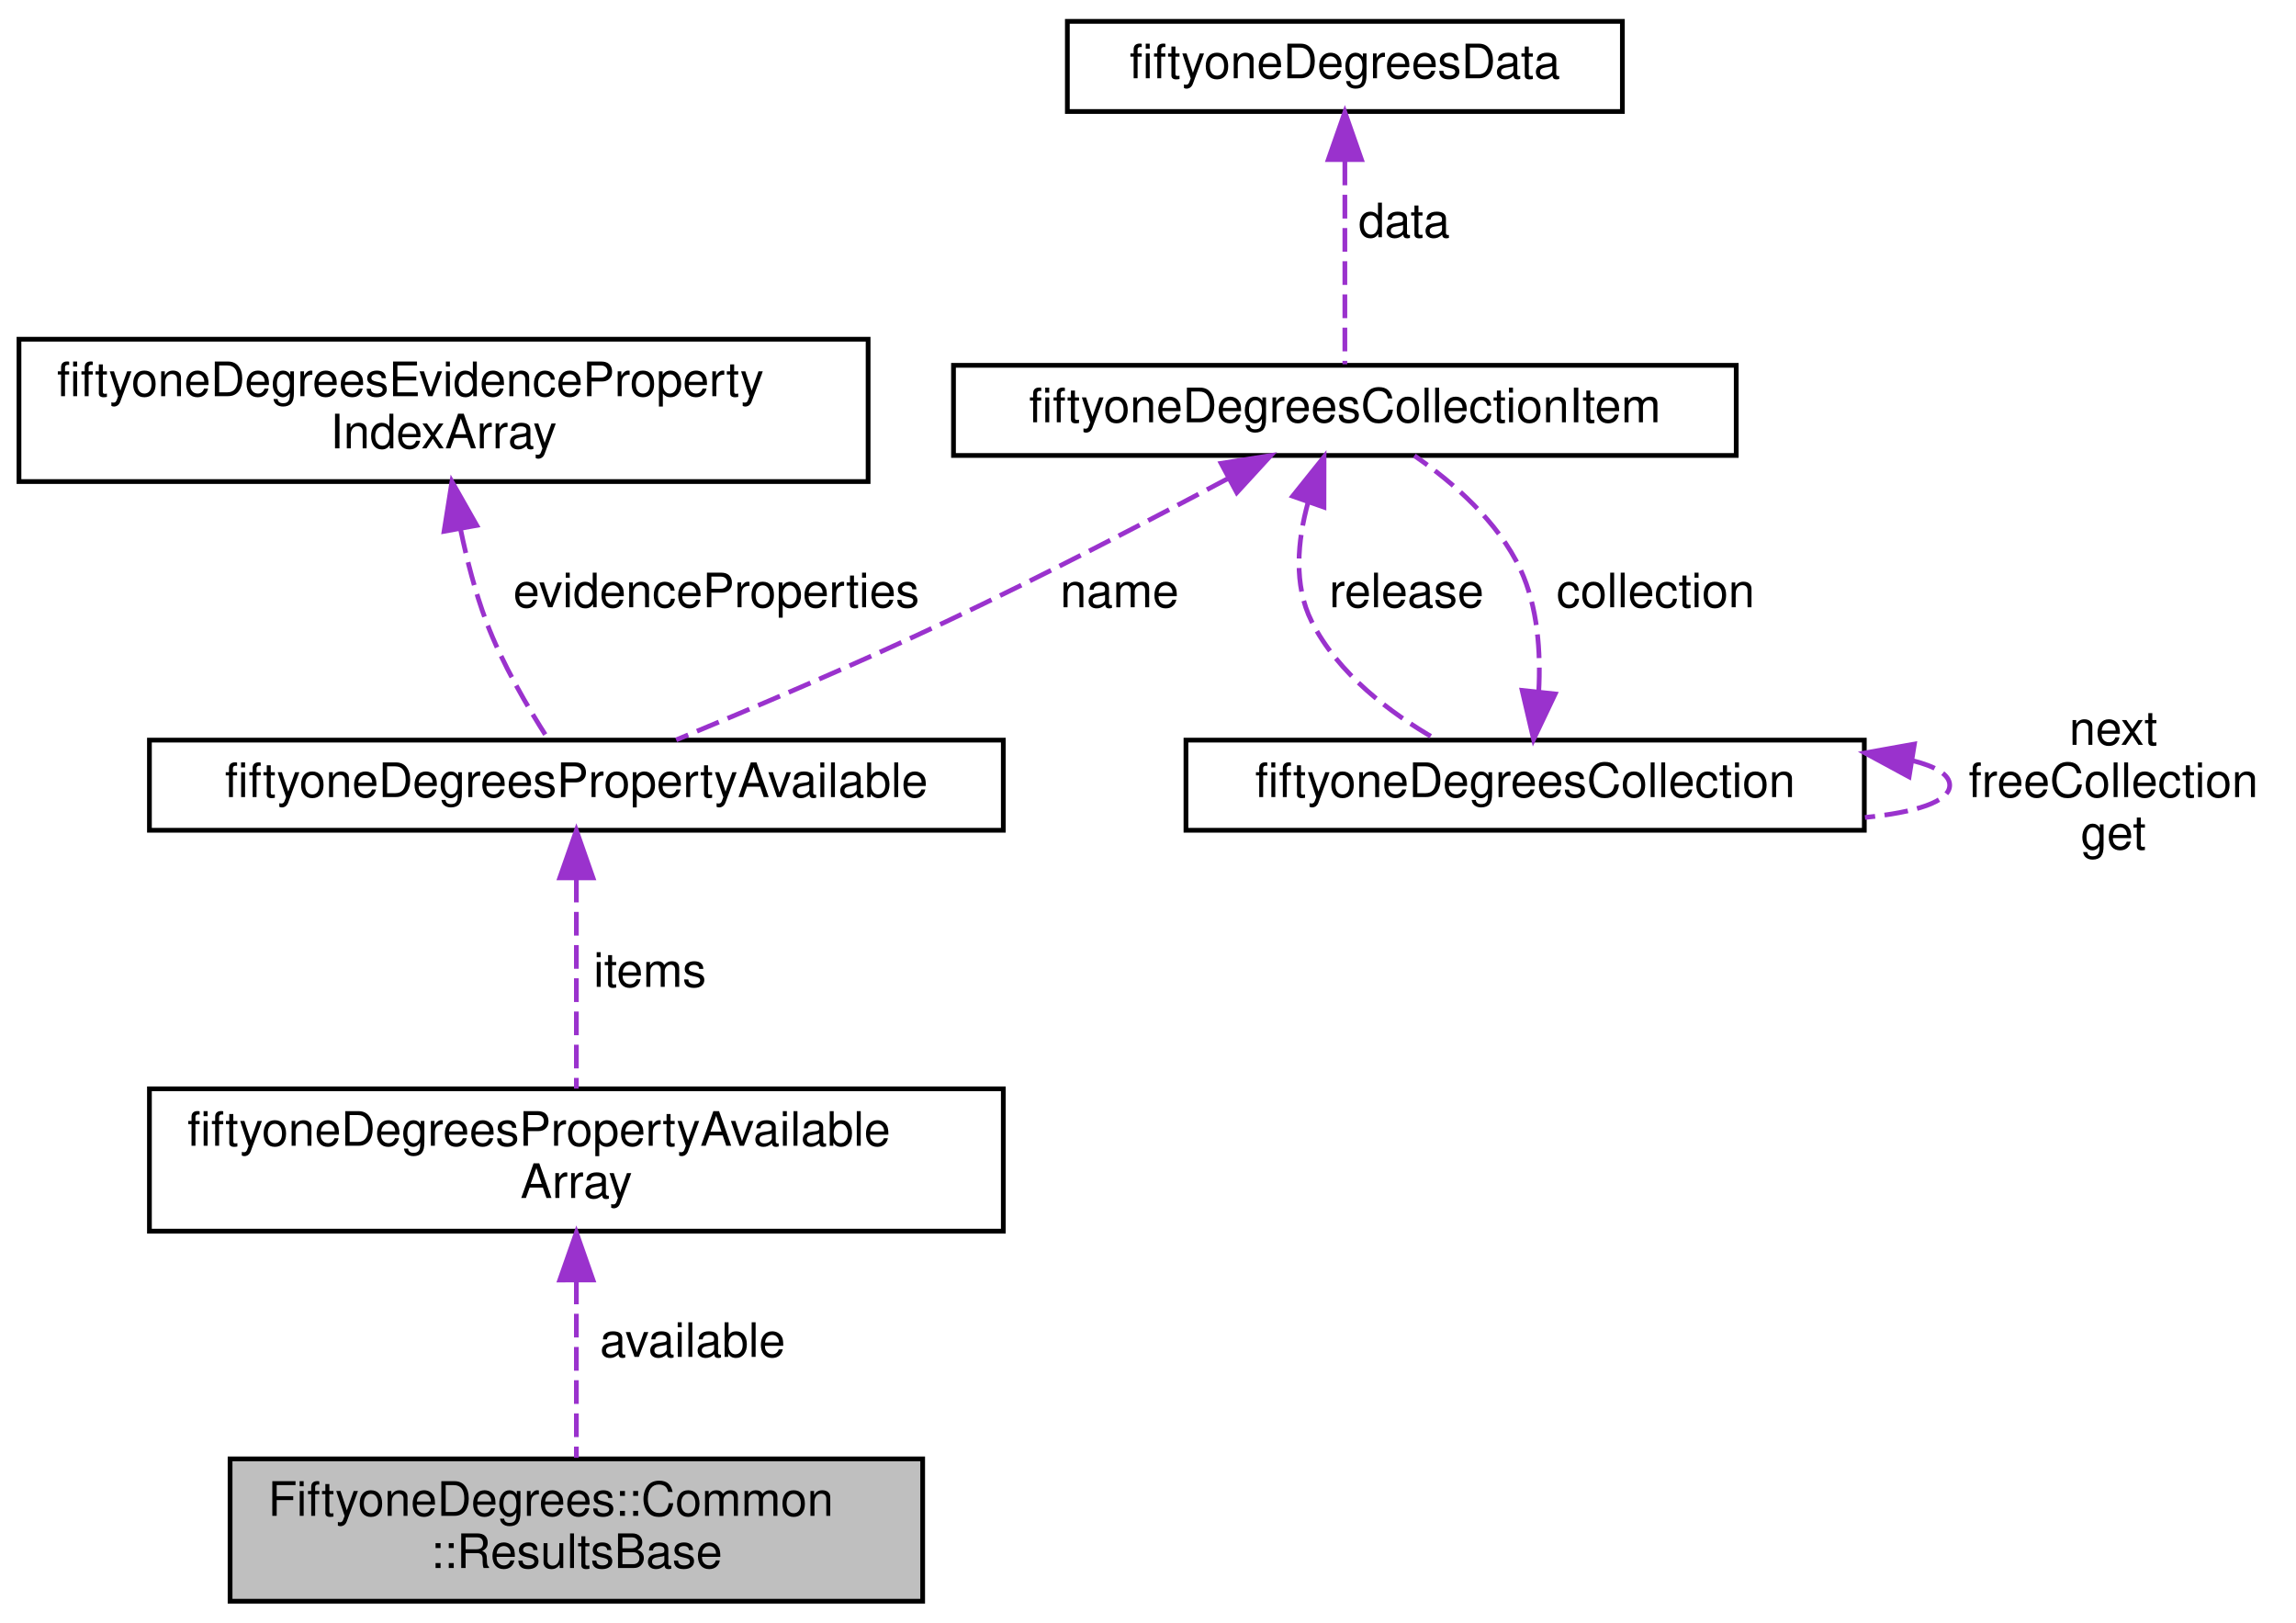
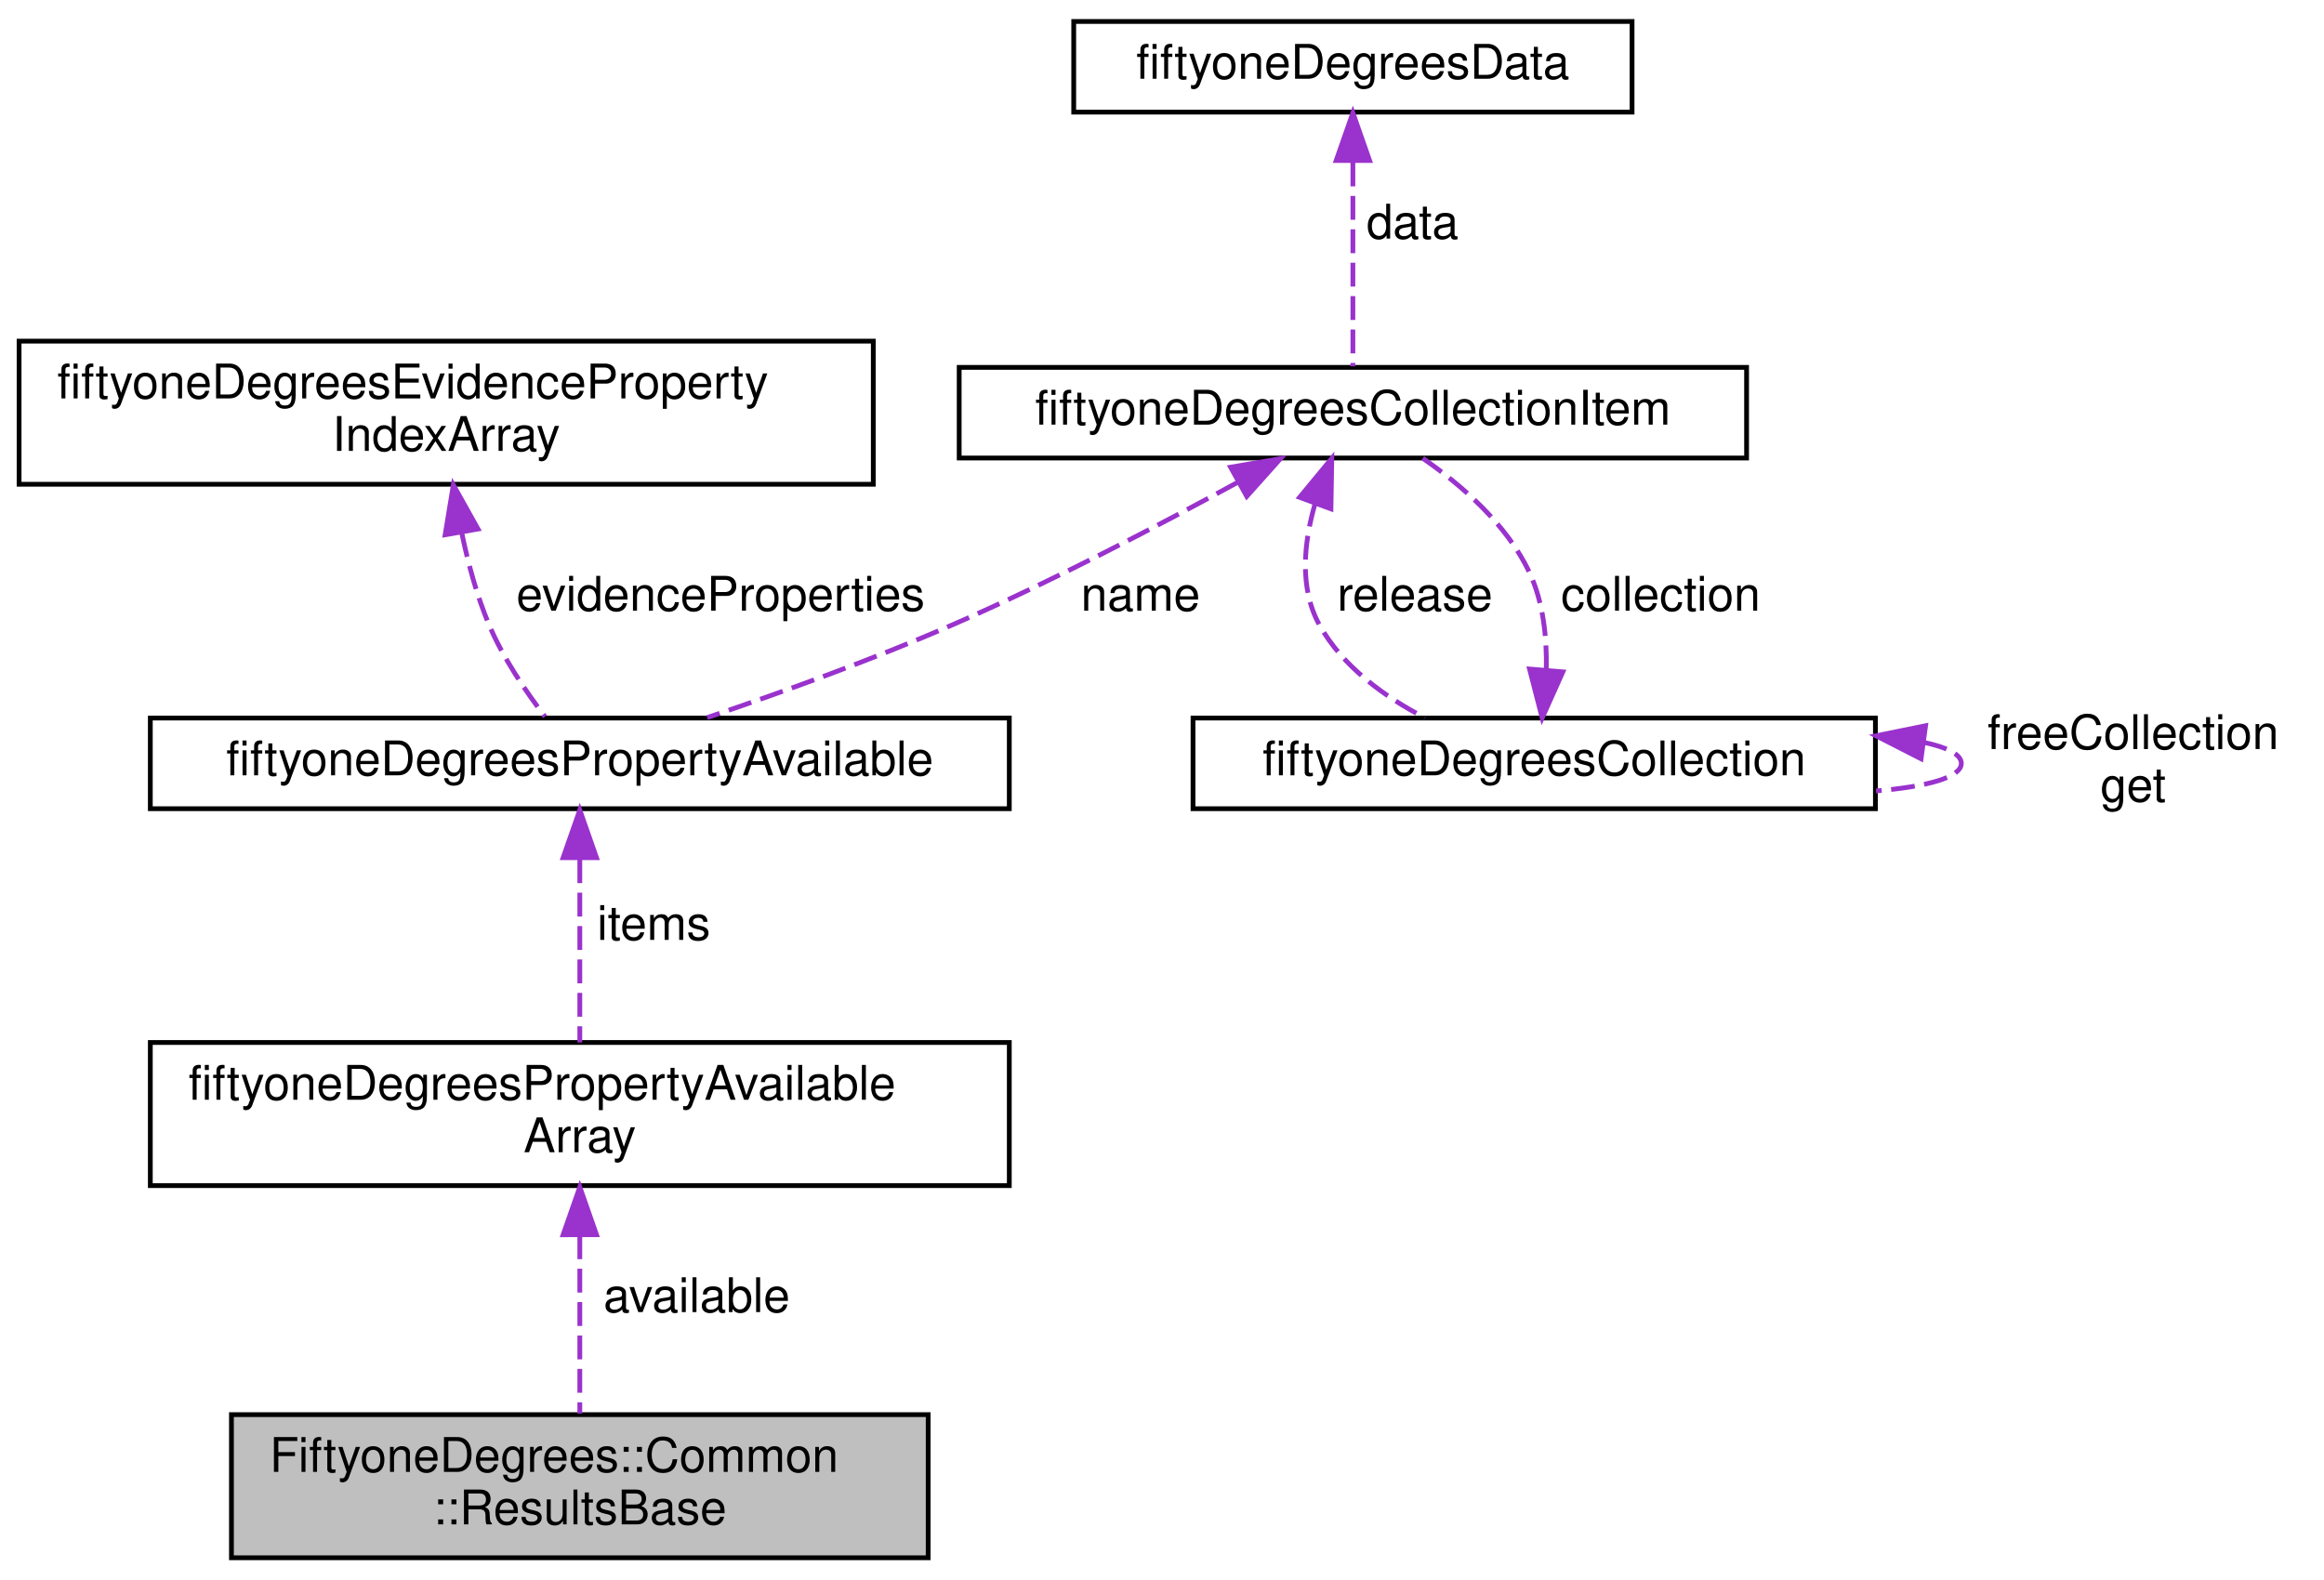
- <svg xmlns="http://www.w3.org/2000/svg" xmlns:xlink="http://www.w3.org/1999/xlink" width="484pt" height="342pt" viewBox="0.00 0.00 484.00 342.00">
-   <g id="graph0" class="graph" transform="scale(1 1) rotate(0) translate(4 338)">
+ <svg xmlns="http://www.w3.org/2000/svg" xmlns:xlink="http://www.w3.org/1999/xlink" width="487pt" height="331pt" viewBox="0.00 0.00 487.00 331.00">
+   <g id="graph0" class="graph" transform="scale(1 1) rotate(0) translate(4 327)">
    <g id="node1" class="node">
      <g id="a_node1">
        <a xlink:title="Encapsulates the results of an engine's processing.">
          <polygon fill="#bfbfbf" stroke="black" points="44.5,-0.5 44.5,-30.5 190.5,-30.5 190.5,-0.5 44.5,-0.5" />
          <text text-anchor="start" x="52.5" y="-18.5" font-family="Helvetica,sans-Serif" font-size="10.00">FiftyoneDegrees::Common</text>
          <text text-anchor="middle" x="117.5" y="-7.5" font-family="Helvetica,sans-Serif" font-size="10.00">::ResultsBase</text>
        </a>
      </g>
    </g>
    <g id="node2" class="node">
      <g id="a_node2">
        <a xlink:href="structfiftyone_degrees_property_available_array.html" target="_top" xlink:title="Array of items of type fiftyoneDegreesPropertyAvailable used to easily access and track the size of t...">
          <polygon fill="none" stroke="black" points="27.5,-78.5 27.5,-108.5 207.5,-108.5 207.5,-78.5 27.5,-78.5" />
          <text text-anchor="start" x="35.5" y="-96.5" font-family="Helvetica,sans-Serif" font-size="10.00">fiftyoneDegreesPropertyAvailable</text>
          <text text-anchor="middle" x="117.5" y="-85.5" font-family="Helvetica,sans-Serif" font-size="10.00">Array</text>
        </a>
      </g>
    </g>
    <g id="edge1" class="edge">
      <path fill="none" stroke="#9a32cd" stroke-dasharray="5,2" d="M117.5,-68.09C117.5,-55.76 117.5,-41.22 117.5,-30.73" />
      <polygon fill="#9a32cd" stroke="#9a32cd" points="114,-68.2 117.5,-78.2 121,-68.21 114,-68.2" />
      <text text-anchor="middle" x="142" y="-52" font-family="Helvetica,sans-Serif" font-size="10.00"> available</text>
    </g>
    <g id="node3" class="node">
      <g id="a_node3">
        <a xlink:href="structfiftyone_degrees_property_available.html" target="_top" xlink:title="Used to access the property item quickly without the need to search.">
-           <polygon fill="none" stroke="black" points="27.5,-163 27.5,-182 207.5,-182 207.5,-163 27.5,-163" />
-           <text text-anchor="middle" x="117.5" y="-170" font-family="Helvetica,sans-Serif" font-size="10.00">fiftyoneDegreesPropertyAvailable</text>
+           <polygon fill="none" stroke="black" points="27.5,-157.5 27.5,-176.5 207.5,-176.5 207.5,-157.5 27.5,-157.5" />
+           <text text-anchor="middle" x="117.5" y="-164.5" font-family="Helvetica,sans-Serif" font-size="10.00">fiftyoneDegreesPropertyAvailable</text>
        </a>
      </g>
    </g>
    <g id="edge2" class="edge">
-       <path fill="none" stroke="#9a32cd" stroke-dasharray="5,2" d="M117.5,-152.8C117.5,-139.16 117.5,-120.96 117.5,-108.54" />
-       <polygon fill="#9a32cd" stroke="#9a32cd" points="114,-152.97 117.5,-162.97 121,-152.97 114,-152.97" />
+       <path fill="none" stroke="#9a32cd" stroke-dasharray="5,2" d="M117.5,-146.9C117.5,-134.82 117.5,-119.47 117.5,-108.51" />
+       <polygon fill="#9a32cd" stroke="#9a32cd" points="114,-147.23 117.5,-157.23 121,-147.23 114,-147.23" />
      <text text-anchor="middle" x="133" y="-130" font-family="Helvetica,sans-Serif" font-size="10.00"> items</text>
    </g>
    <g id="node4" class="node">
      <g id="a_node4">
        <a xlink:href="structfiftyone_degrees_evidence_property_index_array.html" target="_top" xlink:title="Array of items of type fiftyoneDegreesEvidencePropertyIndex used to easily access and track the size ...">
-           <polygon fill="none" stroke="black" points="0,-236.5 0,-266.5 179,-266.5 179,-236.5 0,-236.5" />
-           <text text-anchor="start" x="8" y="-254.5" font-family="Helvetica,sans-Serif" font-size="10.00">fiftyoneDegreesEvidenceProperty</text>
-           <text text-anchor="middle" x="89.5" y="-243.5" font-family="Helvetica,sans-Serif" font-size="10.00">IndexArray</text>
+           <polygon fill="none" stroke="black" points="0,-225.5 0,-255.5 179,-255.5 179,-225.5 0,-225.5" />
+           <text text-anchor="start" x="8" y="-243.5" font-family="Helvetica,sans-Serif" font-size="10.00">fiftyoneDegreesEvidenceProperty</text>
+           <text text-anchor="middle" x="89.5" y="-232.5" font-family="Helvetica,sans-Serif" font-size="10.00">IndexArray</text>
        </a>
      </g>
    </g>
    <g id="edge3" class="edge">
-       <path fill="none" stroke="#9a32cd" stroke-dasharray="5,2" d="M93.11,-226.32C94.44,-219.92 96.2,-213.1 98.5,-207 101.84,-198.11 107.32,-188.78 111.54,-182.23" />
-       <polygon fill="#9a32cd" stroke="#9a32cd" points="89.61,-226.01 91.27,-236.48 96.5,-227.26 89.61,-226.01" />
-       <text text-anchor="middle" x="147" y="-210" font-family="Helvetica,sans-Serif" font-size="10.00"> evidenceProperties</text>
+       <path fill="none" stroke="#9a32cd" stroke-dasharray="5,2" d="M92.79,-215.18C94.12,-208.79 95.96,-202.01 98.5,-196 101.43,-189.07 106.18,-182.07 110.2,-176.81" />
+       <polygon fill="#9a32cd" stroke="#9a32cd" points="89.28,-214.91 91,-225.37 96.17,-216.12 89.28,-214.91" />
+       <text text-anchor="middle" x="147" y="-199" font-family="Helvetica,sans-Serif" font-size="10.00"> evidenceProperties</text>
    </g>
    <g id="node5" class="node">
      <g id="a_node5">
        <a xlink:href="structfiftyone_degrees_collection_item.html" target="_top" xlink:title="Used to store a handle to the underlying item that could be used to release the item when it's finish...">
-           <polygon fill="none" stroke="black" points="197,-242 197,-261 362,-261 362,-242 197,-242" />
-           <text text-anchor="middle" x="279.5" y="-249" font-family="Helvetica,sans-Serif" font-size="10.00">fiftyoneDegreesCollectionItem</text>
+           <polygon fill="none" stroke="black" points="197,-231 197,-250 362,-250 362,-231 197,-231" />
+           <text text-anchor="middle" x="279.5" y="-238" font-family="Helvetica,sans-Serif" font-size="10.00">fiftyoneDegreesCollectionItem</text>
        </a>
      </g>
    </g>
    <g id="edge4" class="edge">
-       <path fill="none" stroke="#9a32cd" stroke-dasharray="5,2" d="M254.84,-237.13C238.22,-228.27 215.73,-216.57 195.5,-207 176.45,-197.99 154.34,-188.59 138.54,-182.05" />
-       <polygon fill="#9a32cd" stroke="#9a32cd" points="253.41,-240.34 263.88,-241.98 256.72,-234.17 253.41,-240.34" />
-       <text text-anchor="middle" x="232" y="-210" font-family="Helvetica,sans-Serif" font-size="10.00"> name</text>
+       <path fill="none" stroke="#9a32cd" stroke-dasharray="5,2" d="M255.33,-225.89C238.76,-216.84 216.14,-205 195.5,-196 178.75,-188.7 159.42,-181.75 144.2,-176.6" />
+       <polygon fill="#9a32cd" stroke="#9a32cd" points="253.87,-229.08 264.32,-230.86 257.26,-222.96 253.87,-229.08" />
+       <text text-anchor="middle" x="235" y="-199" font-family="Helvetica,sans-Serif" font-size="10.00"> name</text>
    </g>
    <g id="node6" class="node">
      <g id="a_node6">
        <a xlink:href="structfiftyone_degrees_collection.html" target="_top" xlink:title="All the shared methods and fields required by file, memory and cached collections.">
-           <polygon fill="none" stroke="black" points="246,-163 246,-182 389,-182 389,-163 246,-163" />
-           <text text-anchor="middle" x="317.5" y="-170" font-family="Helvetica,sans-Serif" font-size="10.00">fiftyoneDegreesCollection</text>
+           <polygon fill="none" stroke="black" points="246,-157.5 246,-176.5 389,-176.5 389,-157.5 246,-157.5" />
+           <text text-anchor="middle" x="317.5" y="-164.5" font-family="Helvetica,sans-Serif" font-size="10.00">fiftyoneDegreesCollection</text>
        </a>
      </g>
    </g>
    <g id="edge6" class="edge">
-       <path fill="none" stroke="#9a32cd" stroke-dasharray="5,2" d="M271.74,-232.1C269.52,-224.05 268.63,-214.7 272.5,-207 278.01,-196.03 288.99,-187.75 298.73,-182.16" />
-       <polygon fill="#9a32cd" stroke="#9a32cd" points="268.49,-233.42 275.11,-241.69 275.09,-231.1 268.49,-233.42" />
-       <text text-anchor="middle" x="292.5" y="-210" font-family="Helvetica,sans-Serif" font-size="10.00"> release</text>
+       <path fill="none" stroke="#9a32cd" stroke-dasharray="5,2" d="M271.6,-221.51C269.21,-213.3 268.22,-203.71 272.5,-196 277.33,-187.31 286.09,-180.97 294.61,-176.54" />
+       <polygon fill="#9a32cd" stroke="#9a32cd" points="268.33,-222.76 275.08,-230.93 274.9,-220.34 268.33,-222.76" />
+       <text text-anchor="middle" x="292.5" y="-199" font-family="Helvetica,sans-Serif" font-size="10.00"> release</text>
    </g>
    <g id="edge5" class="edge">
-       <path fill="none" stroke="#9a32cd" stroke-dasharray="5,2" d="M320.37,-192.29C320.81,-200.53 320.18,-210.1 316.5,-218 311.8,-228.07 302.34,-236.3 294.15,-241.95" />
-       <polygon fill="#9a32cd" stroke="#9a32cd" points="323.83,-191.73 319.28,-182.16 316.87,-192.48 323.83,-191.73" />
-       <text text-anchor="middle" x="345" y="-210" font-family="Helvetica,sans-Serif" font-size="10.00"> collection</text>
+       <path fill="none" stroke="#9a32cd" stroke-dasharray="5,2" d="M320.03,-186.72C320.17,-193.4 319.41,-200.79 316.5,-207 311.79,-217.07 302.32,-225.29 294.14,-230.95" />
+       <polygon fill="#9a32cd" stroke="#9a32cd" points="323.5,-186.18 319.17,-176.51 316.52,-186.77 323.5,-186.18" />
+       <text text-anchor="middle" x="344" y="-199" font-family="Helvetica,sans-Serif" font-size="10.00"> collection</text>
    </g>
    <g id="edge7" class="edge">
-       <path fill="none" stroke="#9a32cd" stroke-dasharray="5,2" d="M399.11,-177.69C404.04,-176.46 407,-174.73 407,-172.5 407,-169.02 399.79,-166.76 389.13,-165.7" />
-       <polygon fill="#9a32cd" stroke="#9a32cd" points="398.44,-174.26 389.13,-179.3 399.56,-181.17 398.44,-174.26" />
-       <text text-anchor="middle" x="441.5" y="-181" font-family="Helvetica,sans-Serif" font-size="10.00"> next</text>
-       <text text-anchor="middle" x="441.5" y="-170" font-family="Helvetica,sans-Serif" font-size="10.00">freeCollection</text>
-       <text text-anchor="middle" x="441.5" y="-159" font-family="Helvetica,sans-Serif" font-size="10.00">get</text>
+       <path fill="none" stroke="#9a32cd" stroke-dasharray="5,2" d="M399.11,-171.41C404.04,-170.36 407,-168.89 407,-167 407,-164.04 399.79,-162.12 389.13,-161.22" />
+       <polygon fill="#9a32cd" stroke="#9a32cd" points="398.56,-167.96 389.13,-172.78 399.51,-174.89 398.56,-167.96" />
+       <text text-anchor="middle" x="443" y="-170" font-family="Helvetica,sans-Serif" font-size="10.00"> freeCollection</text>
+       <text text-anchor="middle" x="443" y="-159" font-family="Helvetica,sans-Serif" font-size="10.00">get</text>
    </g>
    <g id="node7" class="node">
      <g id="a_node7">
        <a xlink:href="structfiftyone_degrees_data.html" target="_top" xlink:title="Data structure used for reusing memory which may have been allocated in a previous operation.">
-           <polygon fill="none" stroke="black" points="221,-314.5 221,-333.5 338,-333.5 338,-314.5 221,-314.5" />
-           <text text-anchor="middle" x="279.5" y="-321.5" font-family="Helvetica,sans-Serif" font-size="10.00">fiftyoneDegreesData</text>
+           <polygon fill="none" stroke="black" points="221,-303.5 221,-322.5 338,-322.5 338,-303.5 221,-303.5" />
+           <text text-anchor="middle" x="279.5" y="-310.5" font-family="Helvetica,sans-Serif" font-size="10.00">fiftyoneDegreesData</text>
        </a>
      </g>
    </g>
    <g id="edge8" class="edge">
-       <path fill="none" stroke="#9a32cd" stroke-dasharray="5,2" d="M279.5,-303.94C279.5,-290.03 279.5,-271.82 279.5,-261.22" />
-       <polygon fill="#9a32cd" stroke="#9a32cd" points="276,-304.36 279.5,-314.36 283,-304.36 276,-304.36" />
-       <text text-anchor="middle" x="292" y="-288" font-family="Helvetica,sans-Serif" font-size="10.00"> data</text>
+       <path fill="none" stroke="#9a32cd" stroke-dasharray="5,2" d="M279.5,-292.94C279.5,-279.03 279.5,-260.82 279.5,-250.22" />
+       <polygon fill="#9a32cd" stroke="#9a32cd" points="276,-293.36 279.5,-303.36 283,-293.36 276,-293.36" />
+       <text text-anchor="middle" x="292" y="-277" font-family="Helvetica,sans-Serif" font-size="10.00"> data</text>
    </g>
  </g>
</svg>
